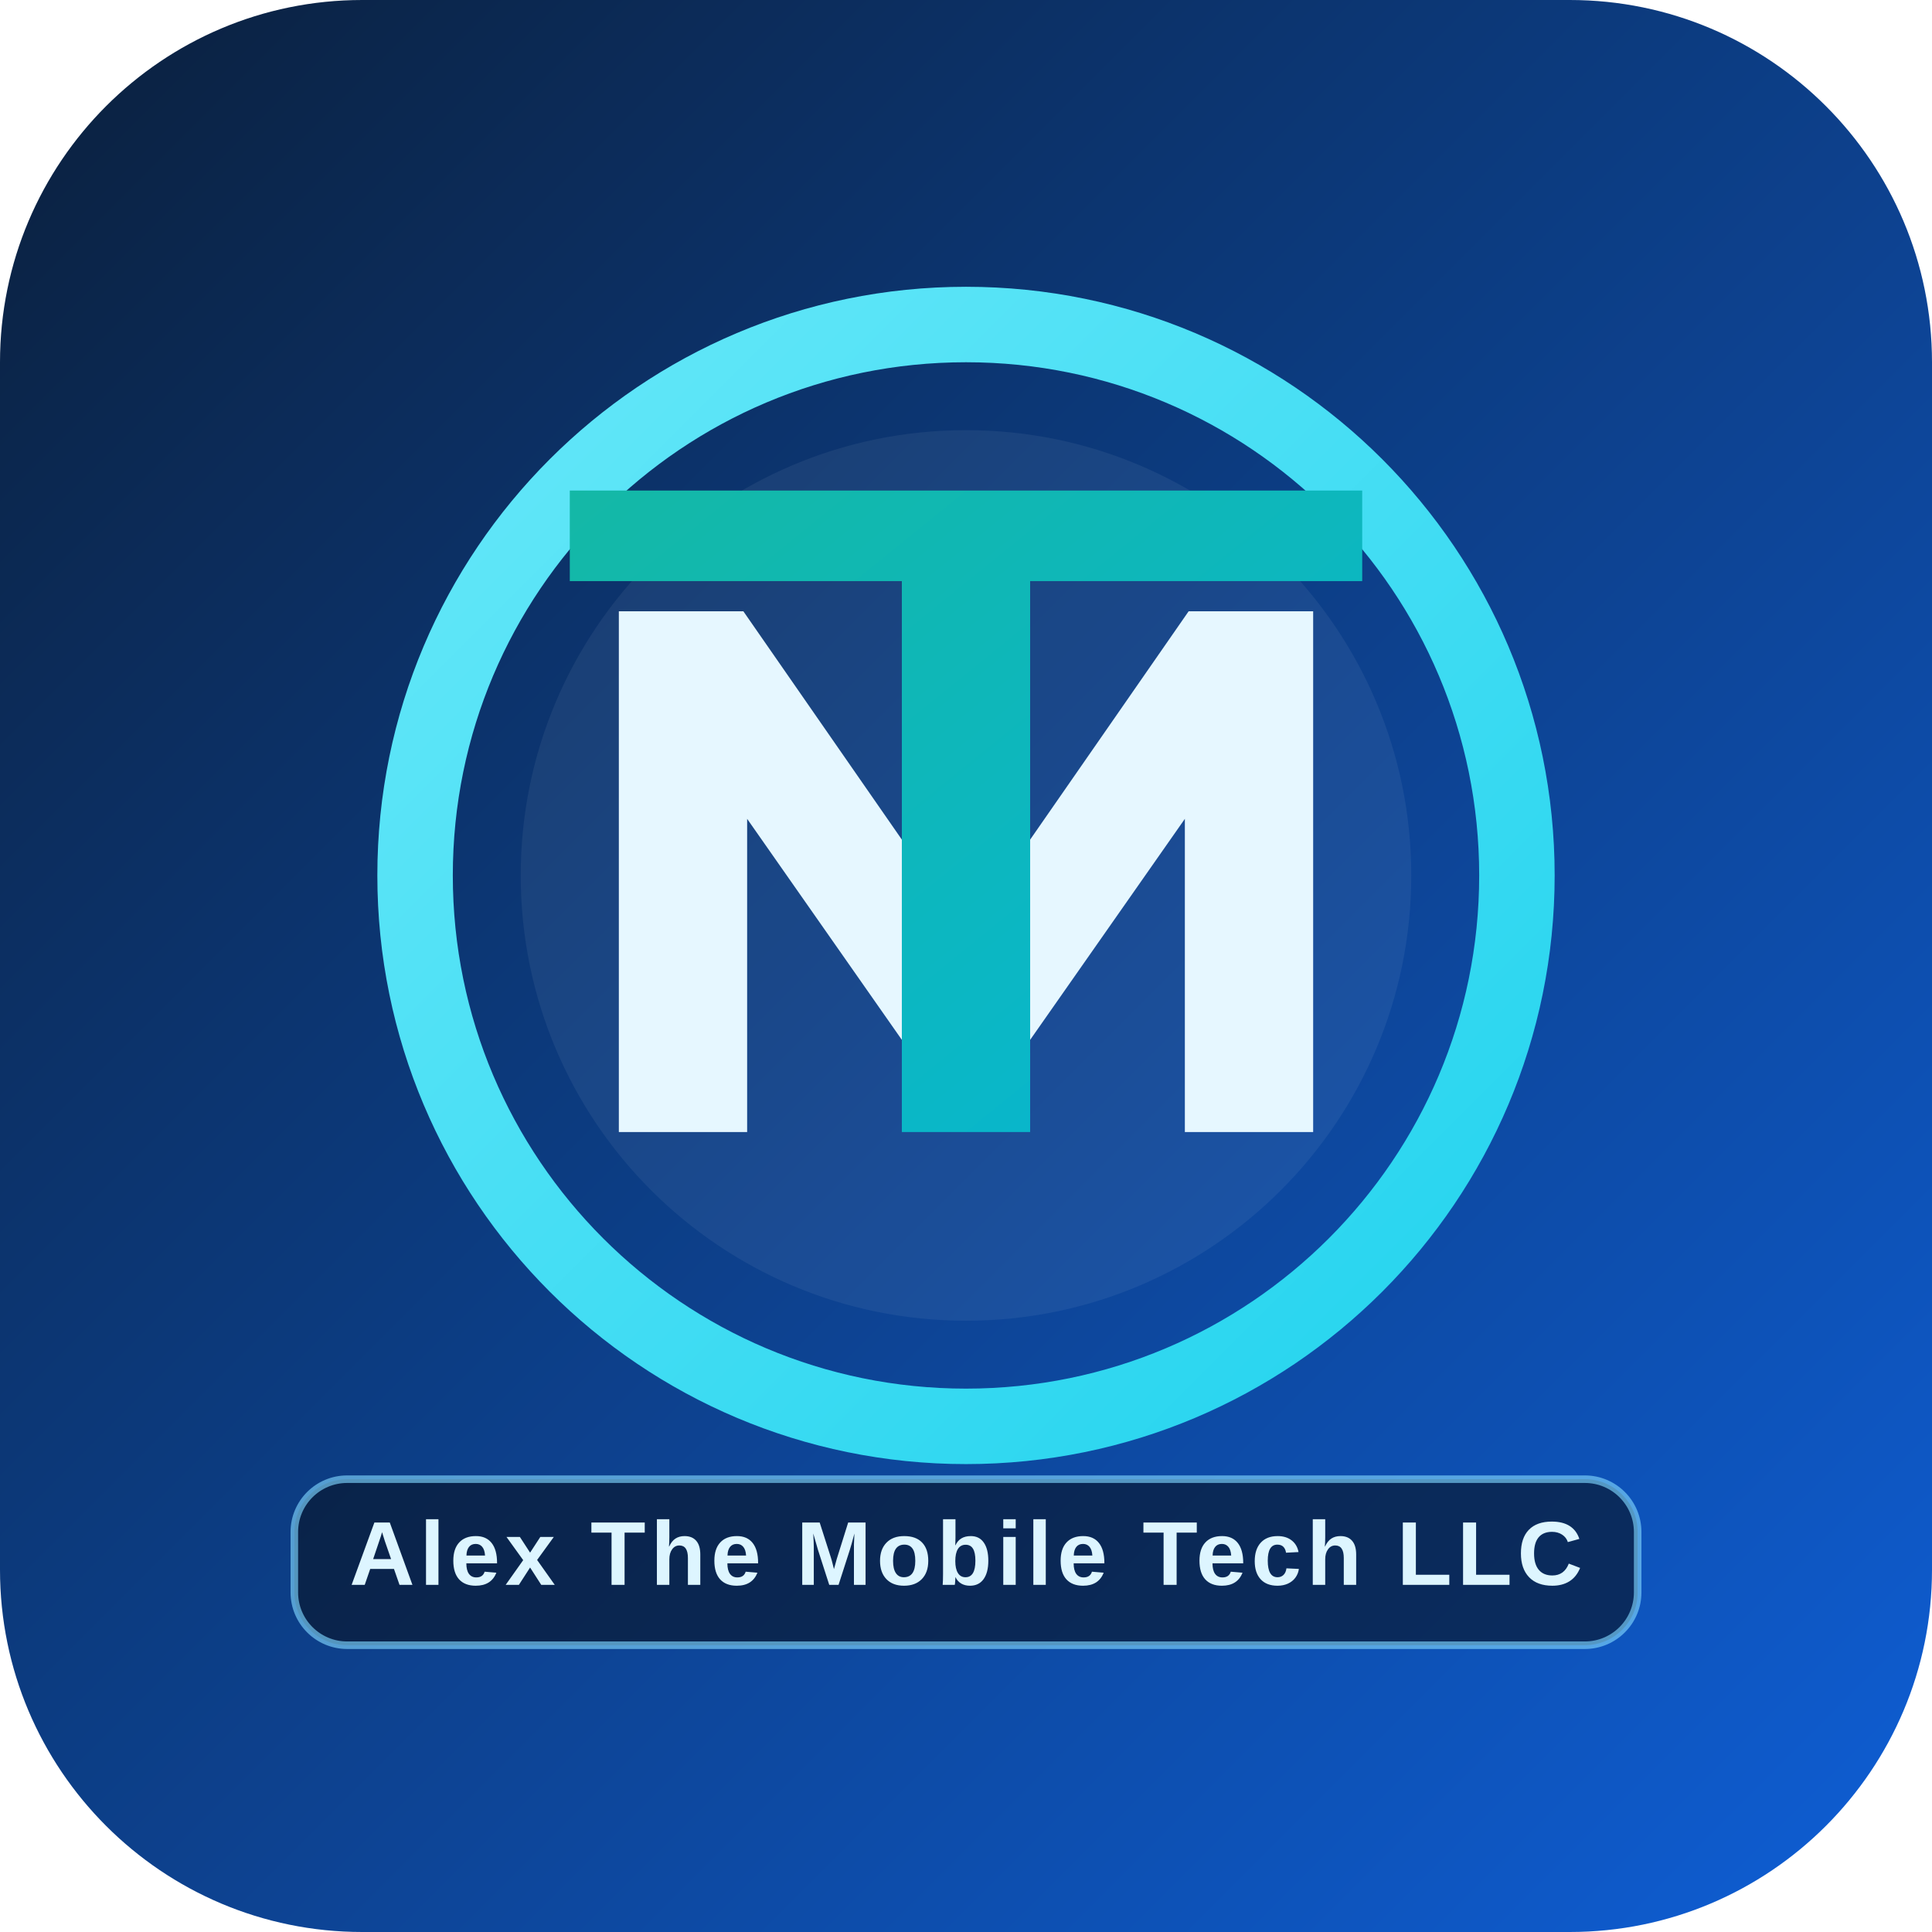
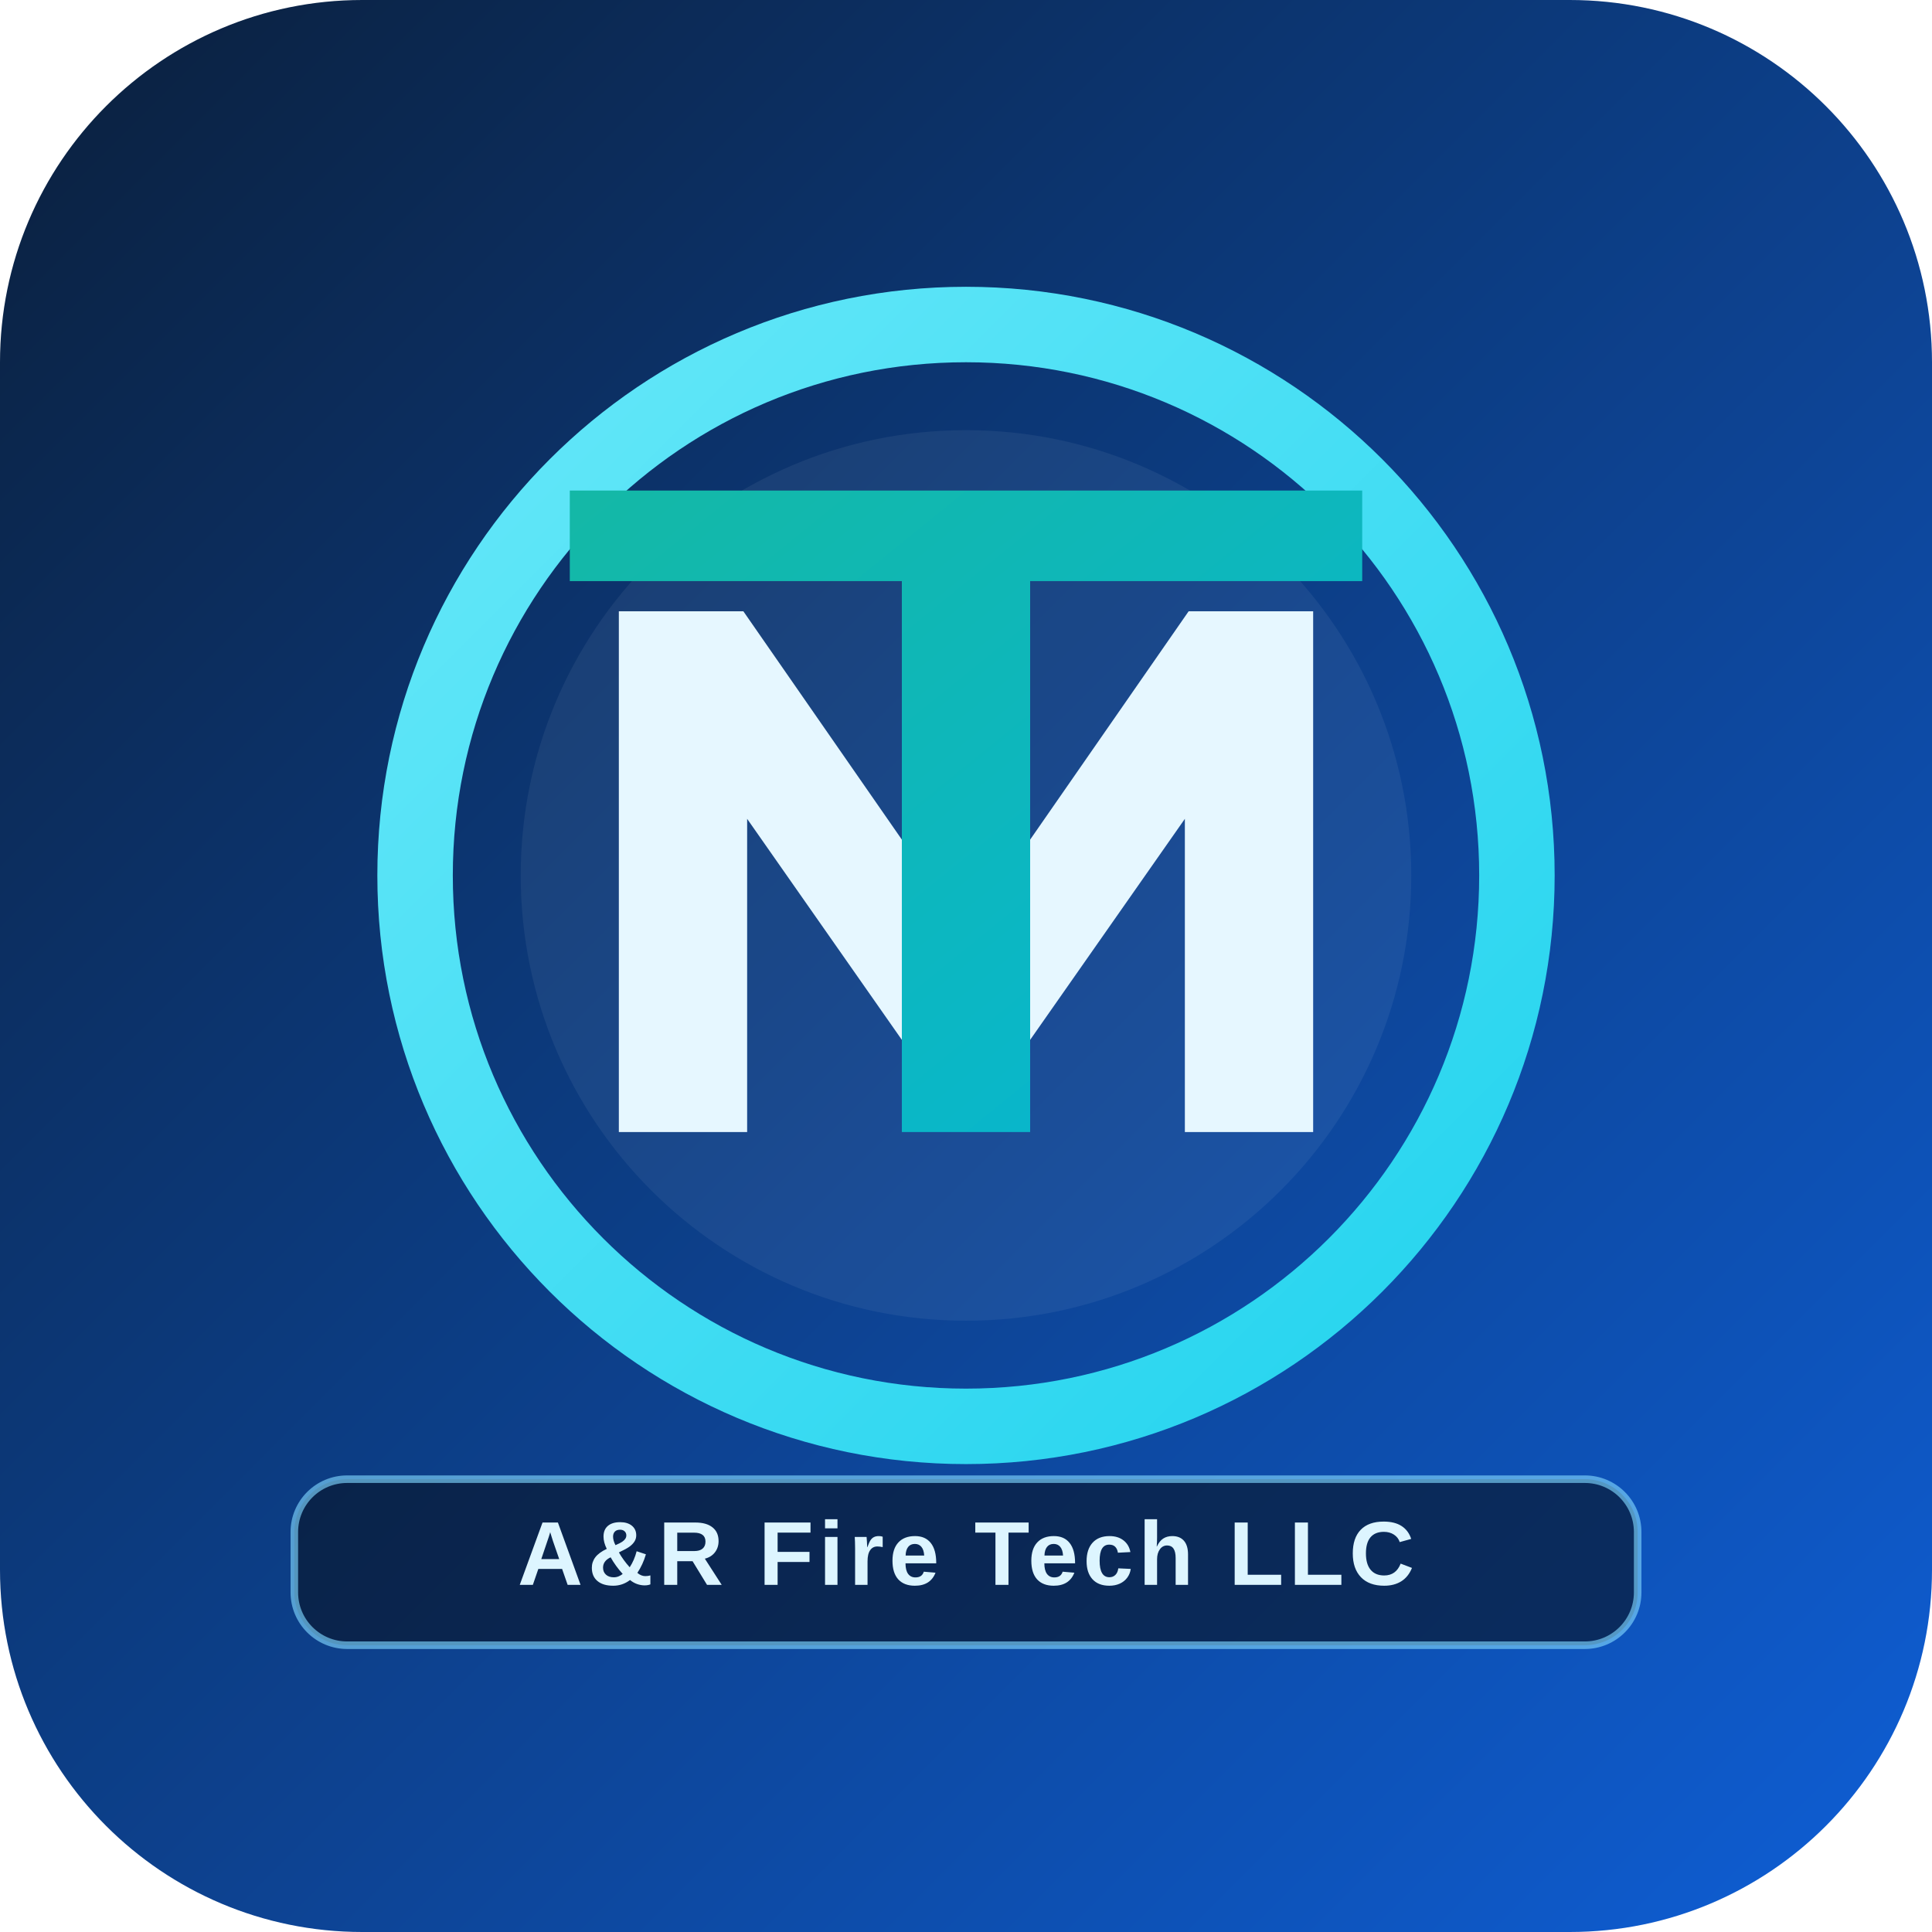
<svg xmlns="http://www.w3.org/2000/svg" viewBox="0 0 512 512" role="img" aria-labelledby="title desc">
  <defs>
    <linearGradient id="bg" x1="0" y1="0" x2="1" y2="1">
      <stop offset="0%" stop-color="#0B1F3B" />
      <stop offset="100%" stop-color="#0E5FD7" />
    </linearGradient>
    <linearGradient id="ring" x1="0" y1="0" x2="1" y2="1">
      <stop offset="0%" stop-color="#67E8F9" />
      <stop offset="100%" stop-color="#22D3EE" />
    </linearGradient>
    <linearGradient id="accent" x1="0" y1="0" x2="1" y2="1">
      <stop offset="0%" stop-color="#14B8A6" />
      <stop offset="100%" stop-color="#06B6D4" />
    </linearGradient>
  </defs>
  <rect x="0" y="0" width="512" height="512" rx="96" fill="url(#bg)" />
  <circle cx="256" cy="232" r="146" fill="none" stroke="url(#ring)" stroke-width="20" />
  <circle cx="256" cy="232" r="118" fill="rgba(255,255,255,0.06)" />
  <path d="M164 300V162h33l59 85 59-85h33v138h-34v-83l-49 70h-18l-49-70v83z" fill="#E6F7FF" />
  <path d="M151 130h210v24h-88v146h-34V154h-88z" fill="url(#accent)" />
  <rect x="78" y="392" width="356" height="44" rx="14" fill="rgba(8,22,44,0.65)" stroke="rgba(125,211,252,0.65)" stroke-width="2" />
  <text x="256" y="420" text-anchor="middle" font-family="Segoe UI, Arial, sans-serif" font-size="24" font-weight="700" fill="#DDF5FF" letter-spacing="1.3">
-     Alex The Mobile Tech LLC
+     A&amp;R Fire Tech LLC
  </text>
</svg>
